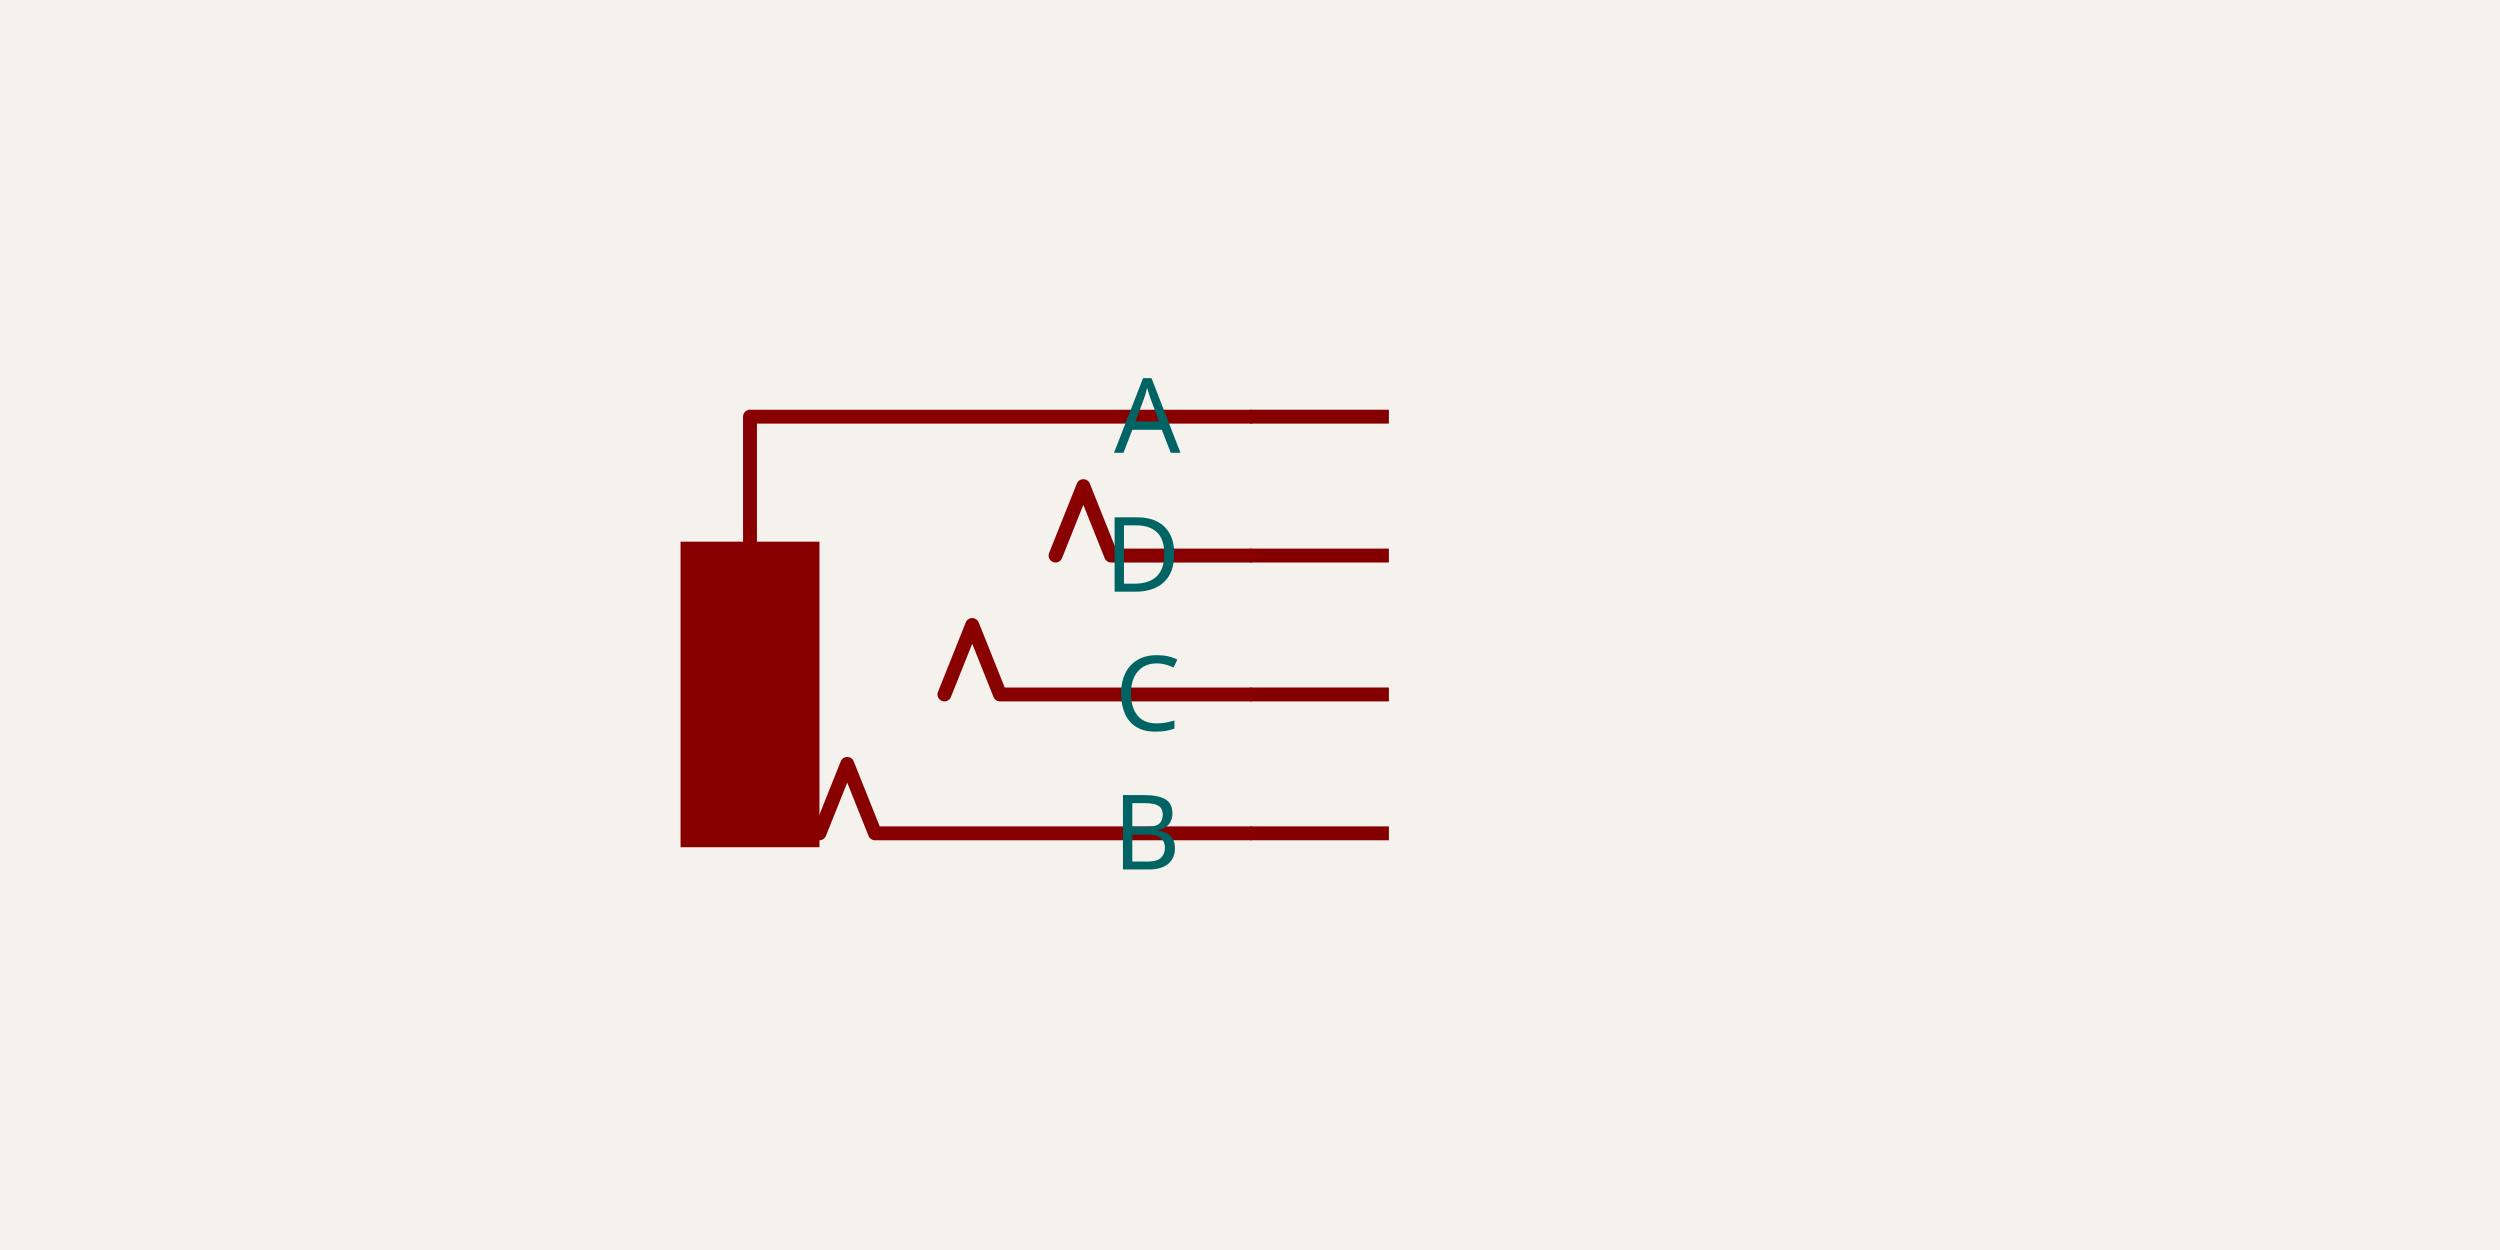
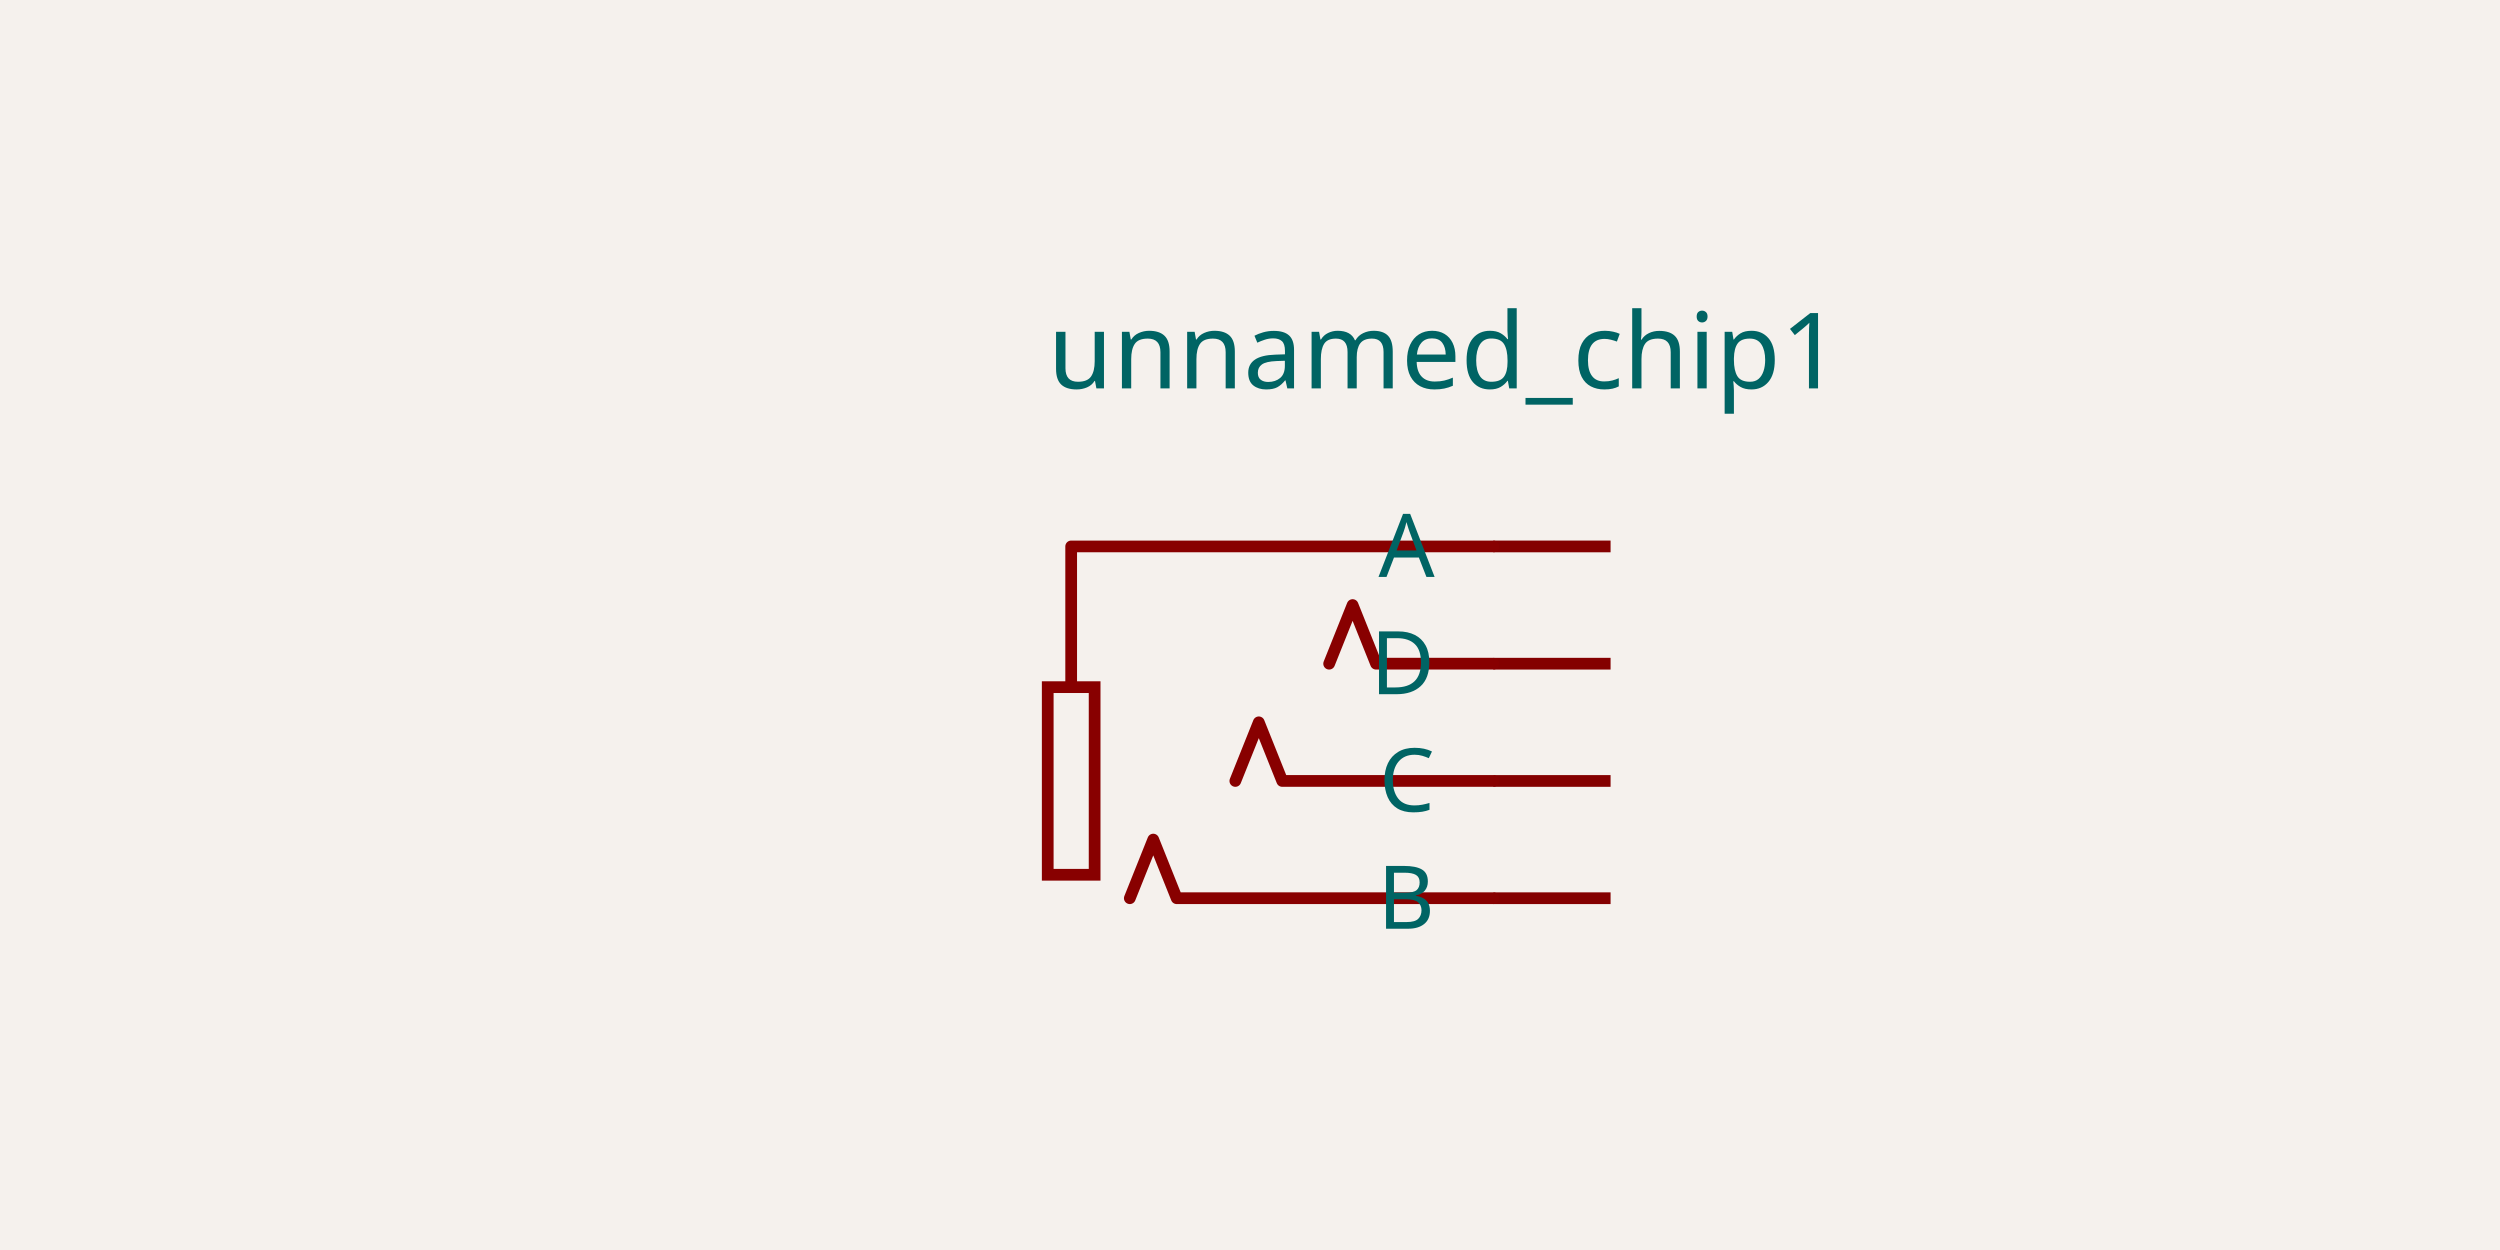
- <svg xmlns="http://www.w3.org/2000/svg" class="tscircuit-schematic" width="1200" height="600" style="background-color: rgb(245, 241, 237)" data-real-to-screen-transform="matrix(333.3333333333,0,0,-333.3333333333,600,266.6666666667)" data-software-used-string="@tscircuit/core@0.0.1393">
+ <svg xmlns="http://www.w3.org/2000/svg" class="tscircuit-schematic" width="1200" height="600" style="background-color: rgb(245, 241, 237)" data-real-to-screen-transform="matrix(281.425891182,0,0,-281.425891182,716.7917448405,318.574108818)" data-software-used-string="@tscircuit/core@0.0.1537">
  <style>
              .boundary { fill: rgb(245, 241, 237); }
              .schematic-boundary { fill: none; stroke: #fff; }
              .component { fill: none; stroke: rgb(132, 0, 0); }
              .chip { fill: rgb(255, 255, 194); stroke: rgb(132, 0, 0); }
              .component-pin { fill: none; stroke: rgb(132, 0, 0); }
              .text { font-family: sans-serif; fill: rgb(0, 150, 0); }
              .pin-number { fill: rgb(169, 0, 0); }
              .port-label { fill: rgb(0, 100, 100); }
              .component-name { fill: rgb(0, 100, 100); }

            </style>
  <rect class="boundary" x="0" y="0" width="1200" height="600" />
  <g class="sch-component" data-circuit-json-type="schematic_component" data-schematic-component-id="schematic_component_0">
-     <line class="sch-line" x1="666.667" y1="266.667" x2="600" y2="266.667" stroke="rgba(132, 0, 0)" stroke-width="6.667" data-schematic-line-id="schematic_line_0" data-schematic-component-id="schematic_component_0" />
-     <line class="sch-line" x1="666.667" y1="400" x2="600" y2="400" stroke="rgba(132, 0, 0)" stroke-width="6.667" data-schematic-line-id="schematic_line_1" data-schematic-component-id="schematic_component_0" />
-     <line class="sch-line" x1="666.667" y1="333.333" x2="600" y2="333.333" stroke="rgba(132, 0, 0)" stroke-width="6.667" data-schematic-line-id="schematic_line_2" data-schematic-component-id="schematic_component_0" />
-     <line class="sch-line" x1="666.667" y1="200" x2="600" y2="200" stroke="rgba(132, 0, 0)" stroke-width="6.667" data-schematic-line-id="schematic_line_3" data-schematic-component-id="schematic_component_0" />
-     <path class="sch-path" d="M 600 400 L 420 400 L 406.667 366.667 L 393.333 400" stroke="#880000" stroke-width="6.667" fill="none" stroke-linecap="round" stroke-linejoin="round" data-schematic-component-id="schematic_component_0" />
-     <path class="sch-path" d="M 600 266.667 L 533.333 266.667 L 520 233.333 L 506.667 266.667" stroke="#880000" stroke-width="6.667" fill="none" stroke-linecap="round" stroke-linejoin="round" data-schematic-component-id="schematic_component_0" />
-     <rect class="sch-rect" x="346.667" y="280" width="26.667" height="106.667" fill="none" stroke="#880000" stroke-width="40" data-schematic-rect-id="schematic_rect_0" data-schematic-component-id="schematic_component_0" />
-     <path class="sch-path" d="M 600 200 L 360 200 L 360 280" stroke="#880000" stroke-width="6.667" fill="none" stroke-linecap="round" stroke-linejoin="round" data-schematic-component-id="schematic_component_0" />
-     <path class="sch-path" d="M 600 333.333 L 480 333.333 L 466.667 300 L 453.333 333.333" stroke="#880000" stroke-width="6.667" fill="none" stroke-linecap="round" stroke-linejoin="round" data-schematic-component-id="schematic_component_0" />
-     <text class="port-label sch-pin-label" x="566.667" y="266.667" style="font-family: sans-serif;" fill="rgb(0, 100, 100)" text-anchor="end" dominant-baseline="middle" font-size="50px" transform="">D</text>
-     <text class="port-label sch-pin-label" x="566.667" y="400" style="font-family: sans-serif;" fill="rgb(0, 100, 100)" text-anchor="end" dominant-baseline="middle" font-size="50px" transform="">B</text>
-     <text class="port-label sch-pin-label" x="566.667" y="333.333" style="font-family: sans-serif;" fill="rgb(0, 100, 100)" text-anchor="end" dominant-baseline="middle" font-size="50px" transform="">C</text>
-     <text class="port-label sch-pin-label" x="566.667" y="200" style="font-family: sans-serif;" fill="rgb(0, 100, 100)" text-anchor="end" dominant-baseline="middle" font-size="50px" transform="">A</text>
+     <line class="sch-line" x1="773.077" y1="318.574" x2="716.792" y2="318.574" stroke="rgba(132, 0, 0)" stroke-width="5.629" data-schematic-line-id="schematic_line_0" data-schematic-component-id="schematic_component_0" />
+     <line class="sch-line" x1="773.077" y1="431.144" x2="716.792" y2="431.144" stroke="rgba(132, 0, 0)" stroke-width="5.629" data-schematic-line-id="schematic_line_1" data-schematic-component-id="schematic_component_0" />
+     <line class="sch-line" x1="773.077" y1="374.859" x2="716.792" y2="374.859" stroke="rgba(132, 0, 0)" stroke-width="5.629" data-schematic-line-id="schematic_line_2" data-schematic-component-id="schematic_component_0" />
+     <line class="sch-line" x1="773.077" y1="262.289" x2="716.792" y2="262.289" stroke="rgba(132, 0, 0)" stroke-width="5.629" data-schematic-line-id="schematic_line_3" data-schematic-component-id="schematic_component_0" />
+     <path class="sch-path" d="M 716.792 431.144 L 564.822 431.144 L 553.565 403.002 L 542.308 431.144" stroke="#880000" stroke-width="5.629" fill="none" stroke-linecap="round" stroke-linejoin="round" data-schematic-component-id="schematic_component_0" />
+     <path class="sch-path" d="M 716.792 318.574 L 660.507 318.574 L 649.25 290.432 L 637.992 318.574" stroke="#880000" stroke-width="5.629" fill="none" stroke-linecap="round" stroke-linejoin="round" data-schematic-component-id="schematic_component_0" />
+     <rect class="sch-rect" x="502.908" y="329.831" width="22.514" height="90.056" fill="none" stroke="#880000" stroke-width="5.629" data-schematic-rect-id="schematic_rect_0" data-schematic-component-id="schematic_component_0" />
+     <path class="sch-path" d="M 716.792 262.289 L 514.165 262.289 L 514.165 329.831" stroke="#880000" stroke-width="5.629" fill="none" stroke-linecap="round" stroke-linejoin="round" data-schematic-component-id="schematic_component_0" />
+     <path class="sch-path" d="M 716.792 374.859 L 615.478 374.859 L 604.221 346.717 L 592.964 374.859" stroke="#880000" stroke-width="5.629" fill="none" stroke-linecap="round" stroke-linejoin="round" data-schematic-component-id="schematic_component_0" />
+     <text class="port-label sch-pin-label" x="688.649" y="318.574" style="font-family: sans-serif;" fill="rgb(0, 100, 100)" text-anchor="end" dominant-baseline="middle" font-size="42.214px" transform="">D</text>
+     <text class="port-label sch-pin-label" x="688.649" y="431.144" style="font-family: sans-serif;" fill="rgb(0, 100, 100)" text-anchor="end" dominant-baseline="middle" font-size="42.214px" transform="">B</text>
+     <text class="port-label sch-pin-label" x="688.649" y="374.859" style="font-family: sans-serif;" fill="rgb(0, 100, 100)" text-anchor="end" dominant-baseline="middle" font-size="42.214px" transform="">C</text>
+     <text class="port-label sch-pin-label" x="688.649" y="262.289" style="font-family: sans-serif;" fill="rgb(0, 100, 100)" text-anchor="end" dominant-baseline="middle" font-size="42.214px" transform="">A</text>
  </g>
  <g class="schematic-port-hover sch-port-hover" data-schematic-port-id="source_port_0">
-     <circle cx="266.667" cy="233.333" r="13.333" fill="red" opacity="0" />
+     <circle cx="435.366" cy="290.432" r="11.257" fill="red" opacity="0" />
  </g>
  <g class="schematic-port-hover sch-port-hover" data-schematic-port-id="source_port_1">
-     <circle cx="266.667" cy="300" r="13.333" fill="red" opacity="0" />
+     <circle cx="435.366" cy="346.717" r="11.257" fill="red" opacity="0" />
  </g>
  <g class="schematic-port-hover sch-port-hover" data-schematic-port-id="source_port_2">
-     <circle cx="933.333" cy="300" r="13.333" fill="red" opacity="0" />
+     <circle cx="998.218" cy="346.717" r="11.257" fill="red" opacity="0" />
  </g>
  <g class="schematic-port-hover sch-port-hover" data-schematic-port-id="source_port_3">
-     <circle cx="933.333" cy="233.333" r="13.333" fill="red" opacity="0" />
+     <circle cx="998.218" cy="290.432" r="11.257" fill="red" opacity="0" />
  </g>
  <g class="schematic-port-hover sch-port-hover" data-schematic-port-id="source_port_4">
-     <circle cx="666.667" cy="266.667" r="13.333" fill="red" opacity="0" />
+     <circle cx="773.077" cy="318.574" r="11.257" fill="red" opacity="0" />
  </g>
  <g class="schematic-port-hover sch-port-hover" data-schematic-port-id="source_port_5">
-     <circle cx="666.667" cy="400" r="13.333" fill="red" opacity="0" />
+     <circle cx="773.077" cy="431.144" r="11.257" fill="red" opacity="0" />
  </g>
  <g class="schematic-port-hover sch-port-hover" data-schematic-port-id="source_port_6">
-     <circle cx="666.667" cy="333.333" r="13.333" fill="red" opacity="0" />
+     <circle cx="773.077" cy="374.859" r="11.257" fill="red" opacity="0" />
  </g>
  <g class="schematic-port-hover sch-port-hover" data-schematic-port-id="source_port_7">
-     <circle cx="666.667" cy="200" r="13.333" fill="red" opacity="0" />
+     <circle cx="773.077" cy="262.289" r="11.257" fill="red" opacity="0" />
  </g>
+   <text class="sch-text" x="502.908" y="168.856" fill="#006464" text-anchor="start" dominant-baseline="middle" font-family="sans-serif" font-size="50.657px" transform="rotate(0, 502.9081, 168.8555)">unnamed_chip1</text>
</svg>
